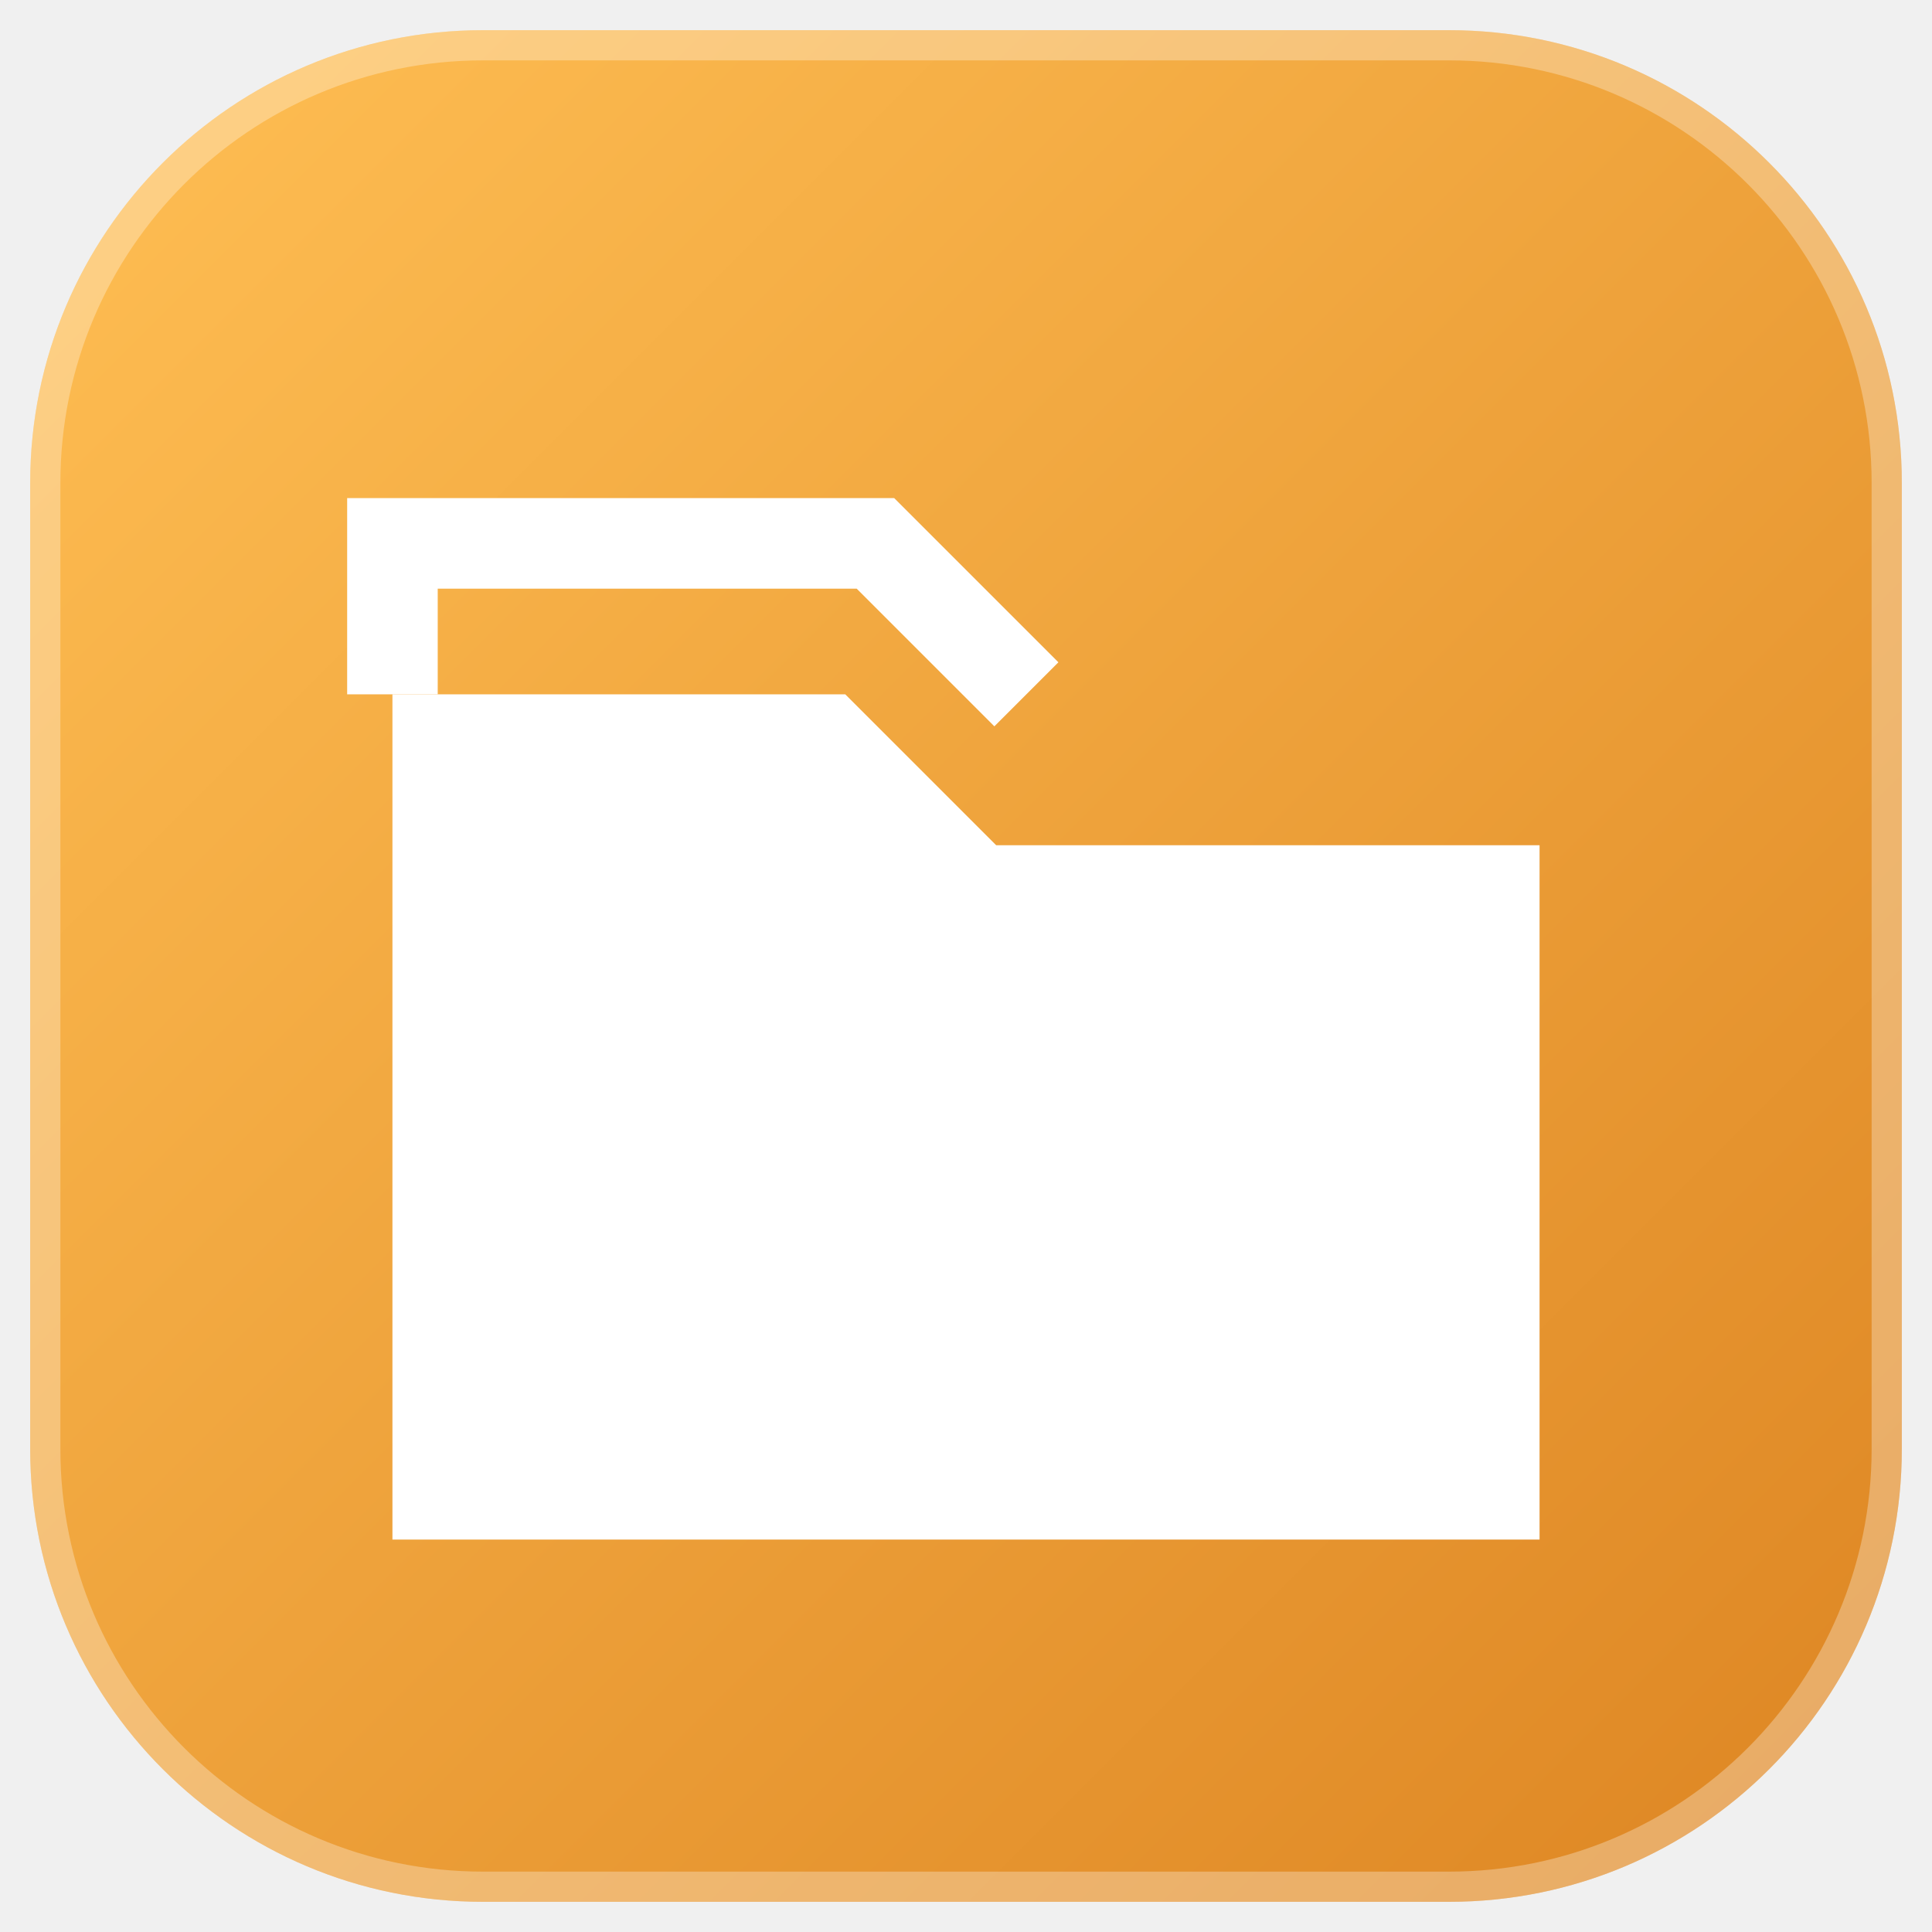
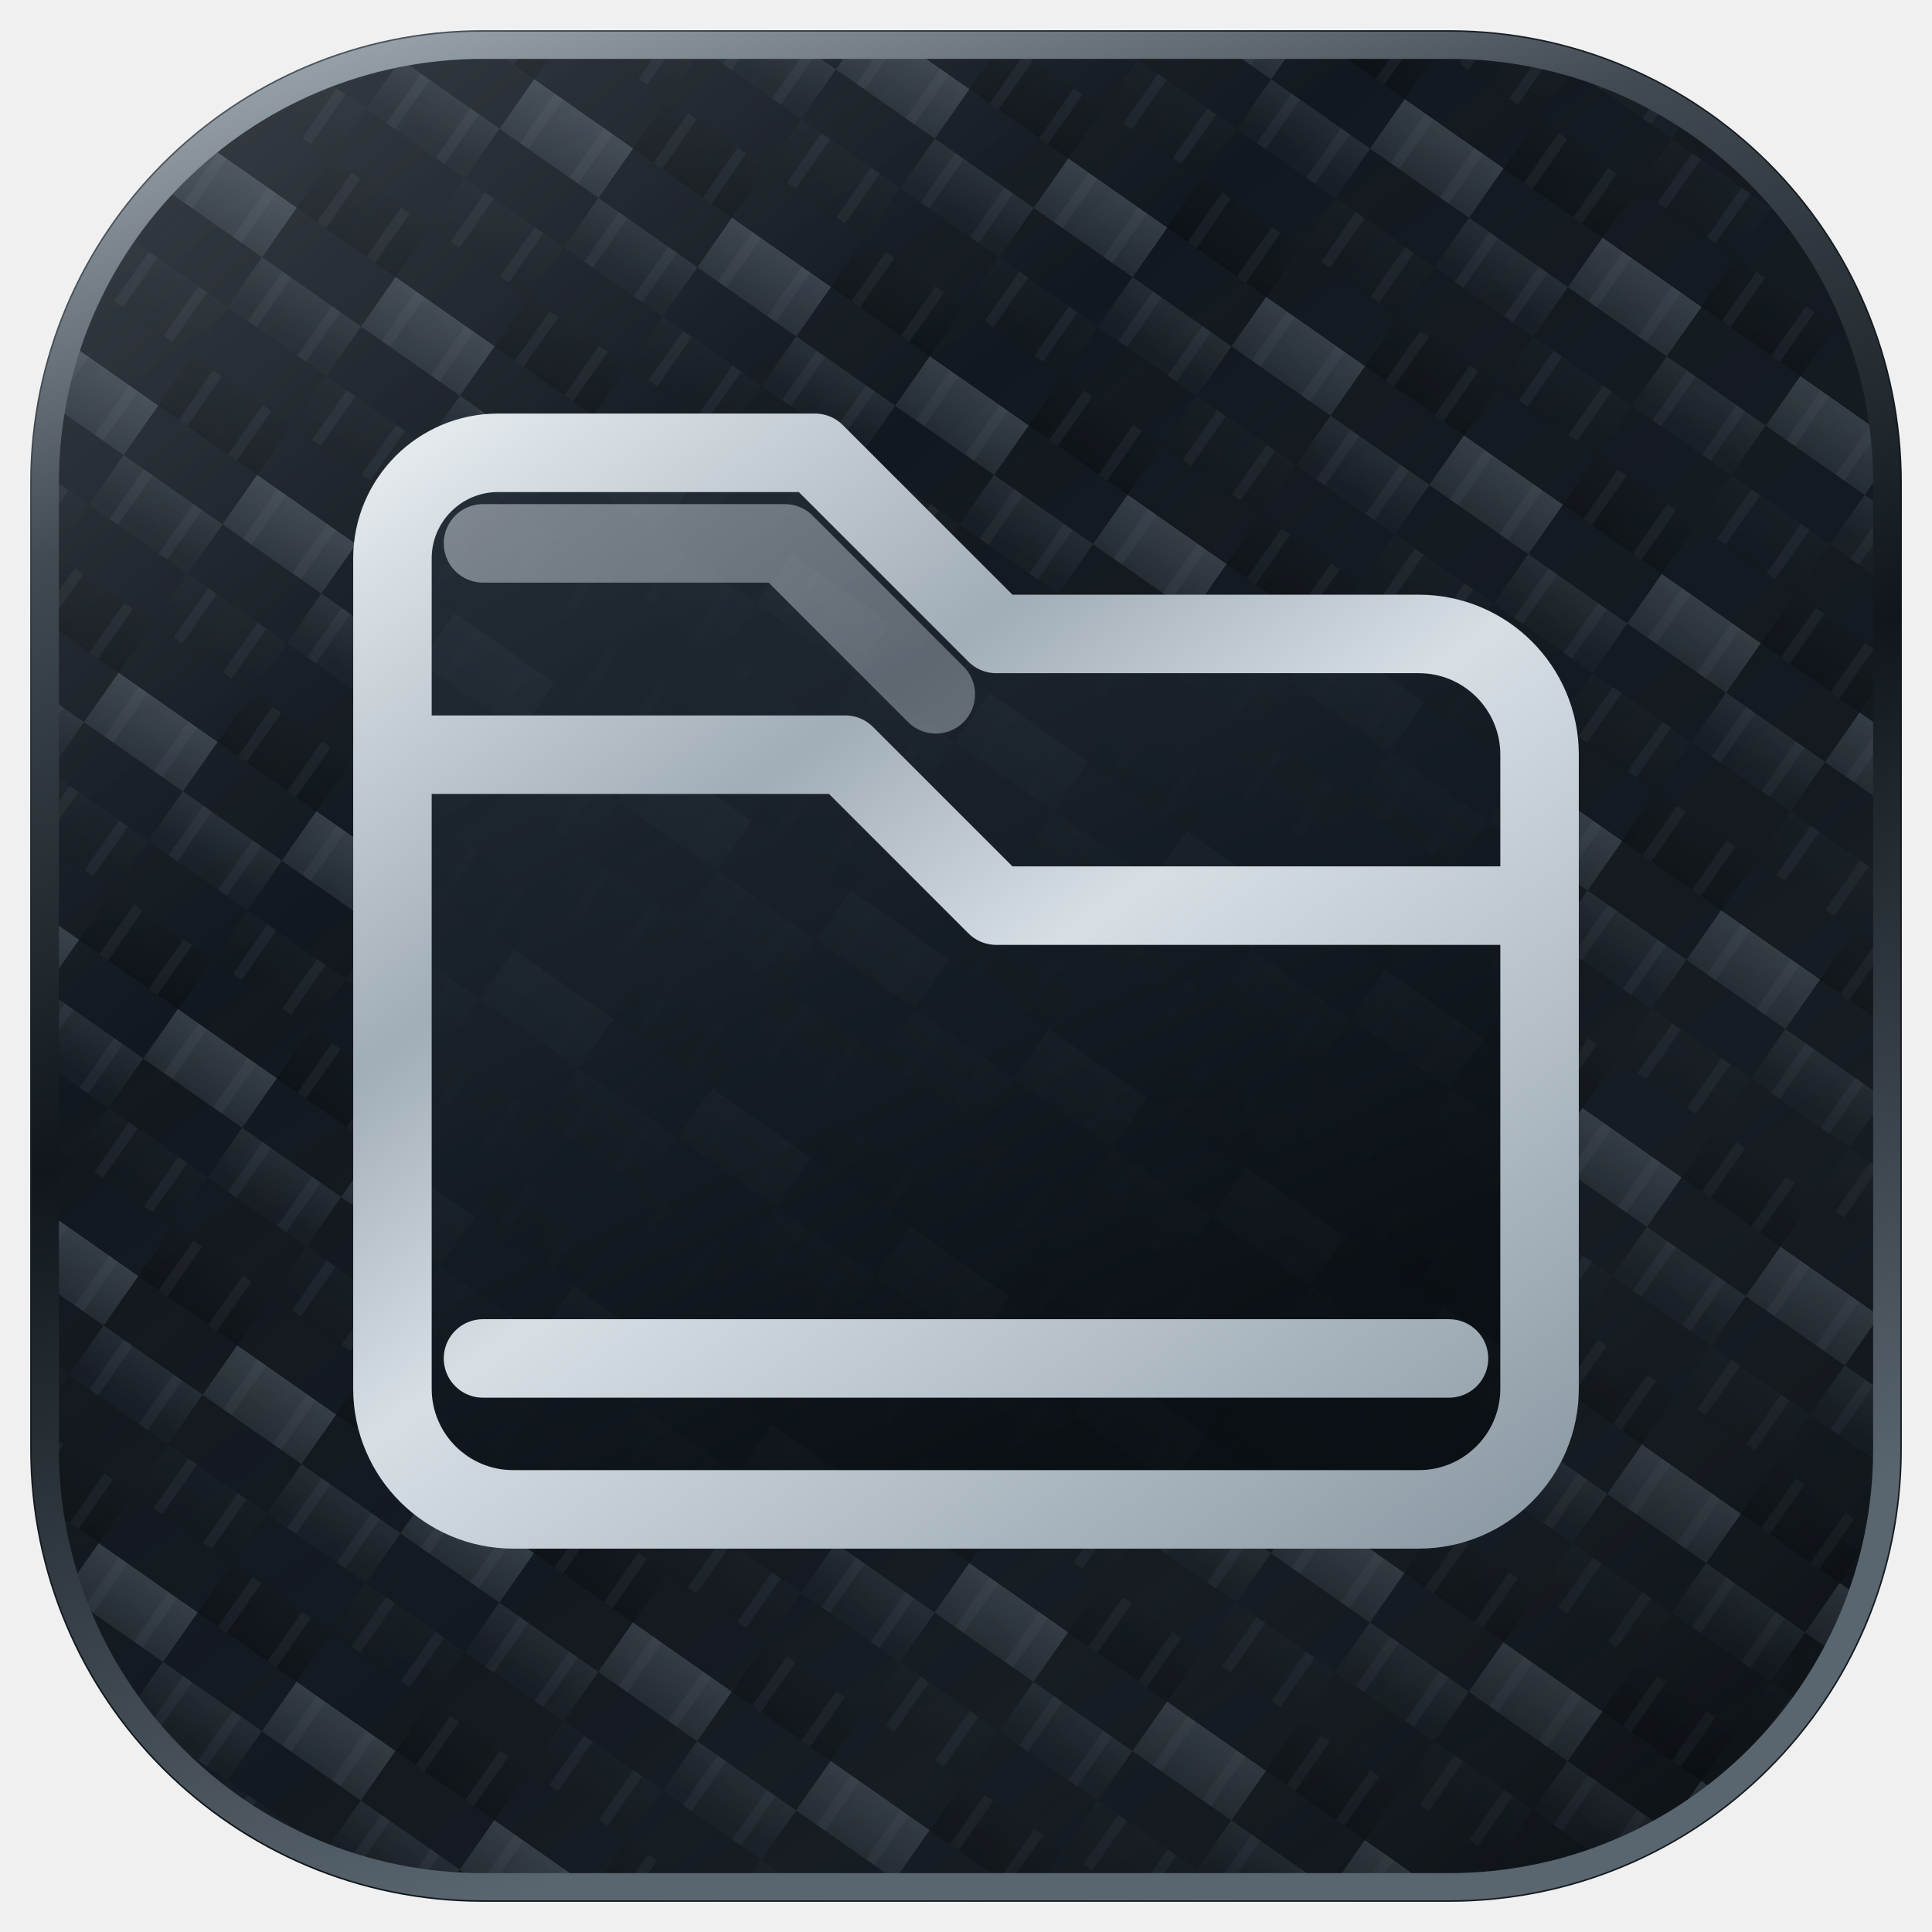
- <svg xmlns="http://www.w3.org/2000/svg" viewBox="0 0 64 64">
+ <svg xmlns="http://www.w3.org/2000/svg" viewBox="0 0 64 64" role="img" aria-labelledby="title">
  <defs>
-     <linearGradient id="g" x1="0" y1="0" x2="1" y2="1">
-       <stop stop-color="#ffbf54" />
-       <stop offset="1" stop-color="#dd8522" />
+     <linearGradient id="carbon" x1="8" y1="2" x2="53" y2="64" gradientUnits="userSpaceOnUse">
+       <stop stop-color="#3c444c" />
+       <stop offset=".23" stop-color="#1b2229" />
+       <stop offset=".65" stop-color="#090d11" />
+       <stop offset="1" stop-color="#20272e" />
+     </linearGradient>
+     <linearGradient id="yarn" x2="0" y2="1">
+       <stop stop-color="#404a53" />
+       <stop offset=".45" stop-color="#161d24" />
+       <stop offset="1" stop-color="#090d12" />
+     </linearGradient>
+     <pattern id="weave" width="8" height="8" patternUnits="userSpaceOnUse" patternTransform="rotate(35)">
+       <path fill="#10161c" d="M0 0h8v8H0z" />
+       <path fill="url(#yarn)" d="M0 0h4v2H0zM4 2h4v2H4zM0 4h4v2H0zM4 6h4v2H4z" />
+       <path d="M1 0v2m2-2v2m2 0v2m2-2v2M1 4v2m2-2v2m2 0v2m2-2v2" stroke="#87949f" stroke-opacity=".12" stroke-width=".35" />
+     </pattern>
+     <linearGradient id="sheen" x2=".8" y2="1">
+       <stop stop-color="#e5edf2" stop-opacity=".15" />
+       <stop offset=".36" stop-color="#c7d3dd" stop-opacity="0" />
+       <stop offset=".65" stop-color="#6d7b88" stop-opacity=".06" />
+       <stop offset="1" stop-color="#000000" stop-opacity=".24" />
+     </linearGradient>
+     <linearGradient id="rim" x2=".3" y2="1">
+       <stop stop-color="#a4afb8" />
+       <stop offset=".25" stop-color="#414a52" />
+       <stop offset=".56" stop-color="#10161b" />
+       <stop offset="1" stop-color="#59656f" />
+     </linearGradient>
+     <linearGradient id="metal" x1="15" y1="11" x2="46" y2="54" gradientUnits="userSpaceOnUse">
+       <stop stop-color="#edf2f5" />
+       <stop offset=".34" stop-color="#a1adb7" />
+       <stop offset=".53" stop-color="#d7dfe5" />
+       <stop offset="1" stop-color="#8c9aa5" />
+     </linearGradient>
+     <linearGradient id="inset" x2=".5" y2="1">
+       <stop stop-color="#26313b" stop-opacity=".85" />
+       <stop offset="1" stop-color="#090e13" stop-opacity=".9" />
    </linearGradient>
  </defs>
-   <rect x="1" y="1" width="62" height="62" rx="15" fill="url(#g)" />
-   <rect x="1.5" y="1.5" width="61" height="61" rx="14.5" fill="none" stroke="white" opacity=".3" />
-   <path d="M13 23h15l5 5h18v23H13z" fill="white" />
-   <path d="M13 23v-5h16l5 5" fill="none" stroke="white" stroke-width="3" />
+   <rect x="1" y="1" width="62" height="62" rx="15" fill="url(#carbon)" />
+   <rect x="1.5" y="1.5" width="61" height="61" rx="14.5" fill="url(#weave)" opacity=".7" />
+   <rect x="1" y="1" width="62" height="62" rx="15" fill="url(#sheen)" />
+   <rect x="1.5" y="1.5" width="61" height="61" rx="14.5" fill="none" stroke="url(#rim)" stroke-width=".9" />
+   <g fill="none" stroke="url(#metal)" stroke-width="2.6" stroke-linecap="round" stroke-linejoin="round">
+     <path d="M13 24v-5.5A3.5 3.5 0 0 1 16.5 15H27l6 6h14a4 4 0 0 1 4 4v21a4 4 0 0 1-4 4H17a4 4 0 0 1-4-4Z" fill="url(#inset)" />
+     <path d="M13 25h15l5 5h18M16 45h32" />
+     <path d="M16 18h10l5 5" stroke-opacity=".5" />
+   </g>
</svg>
